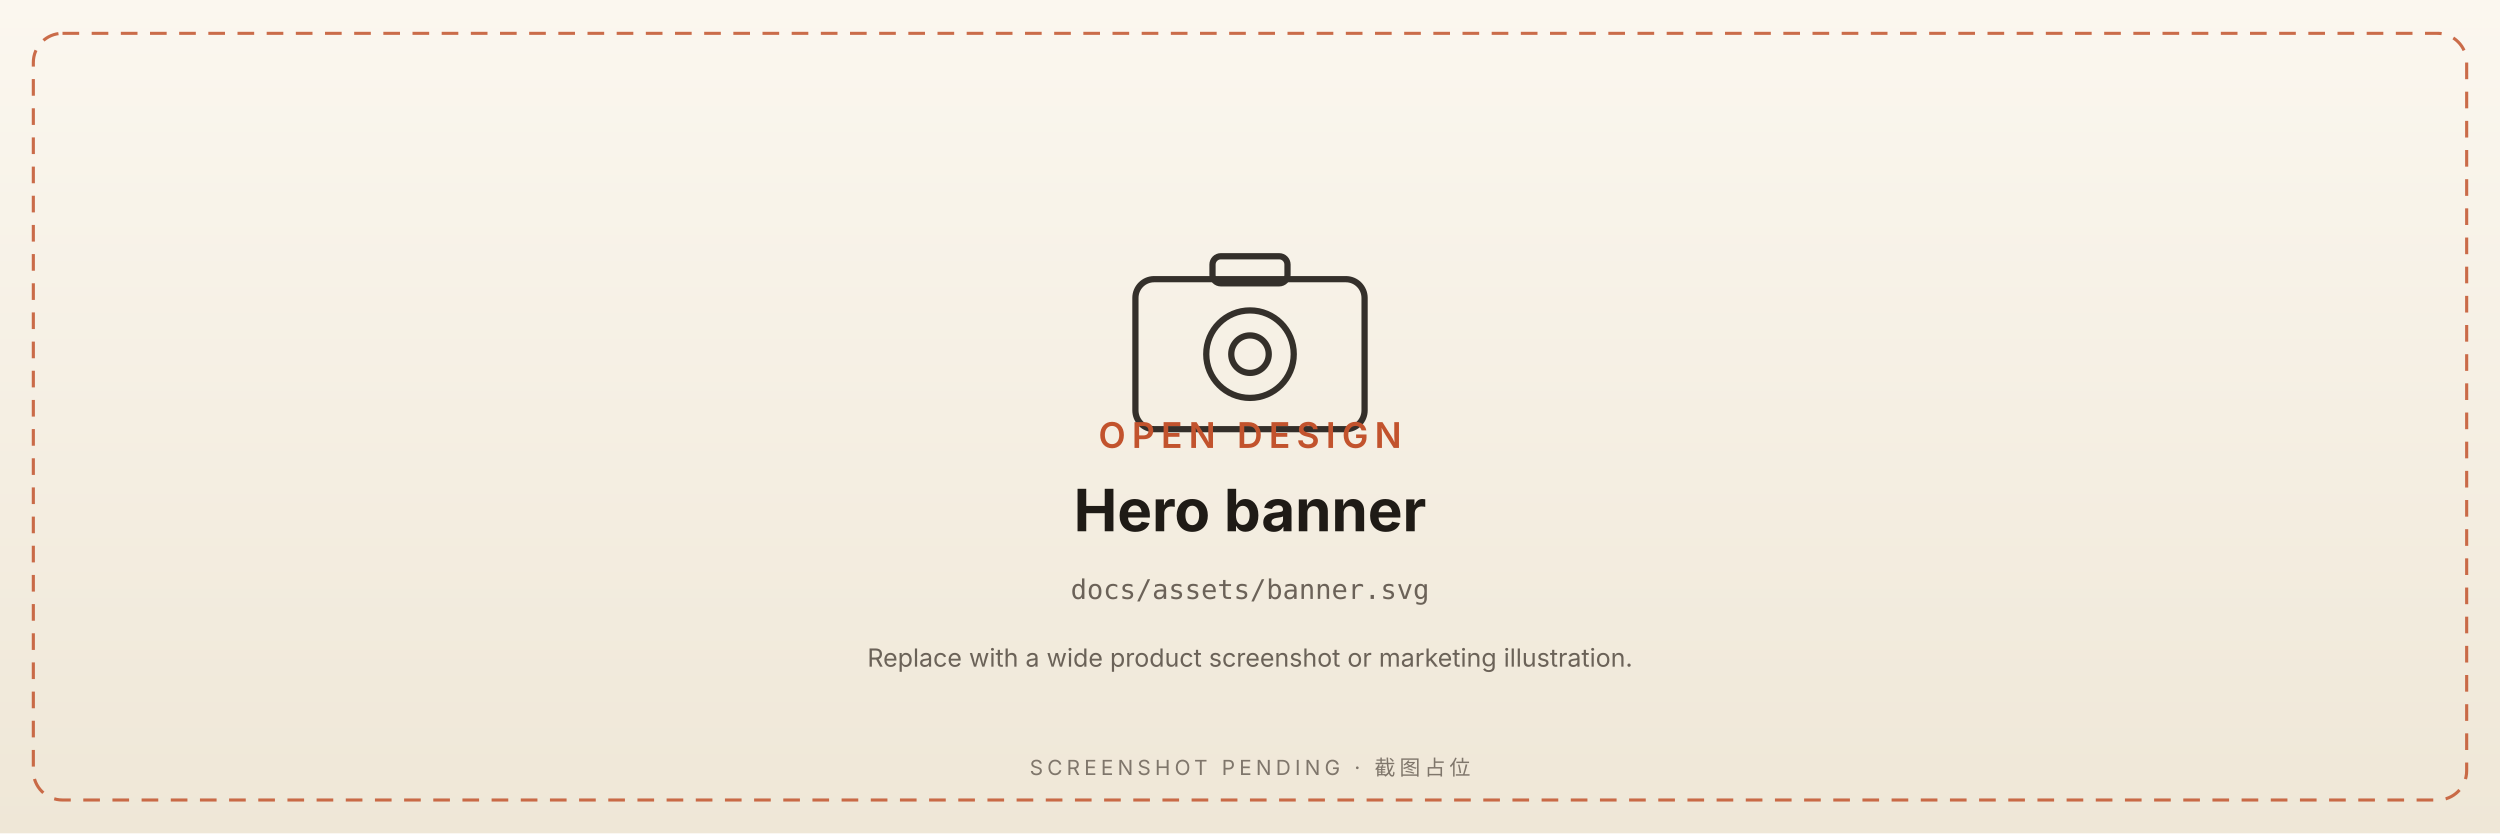
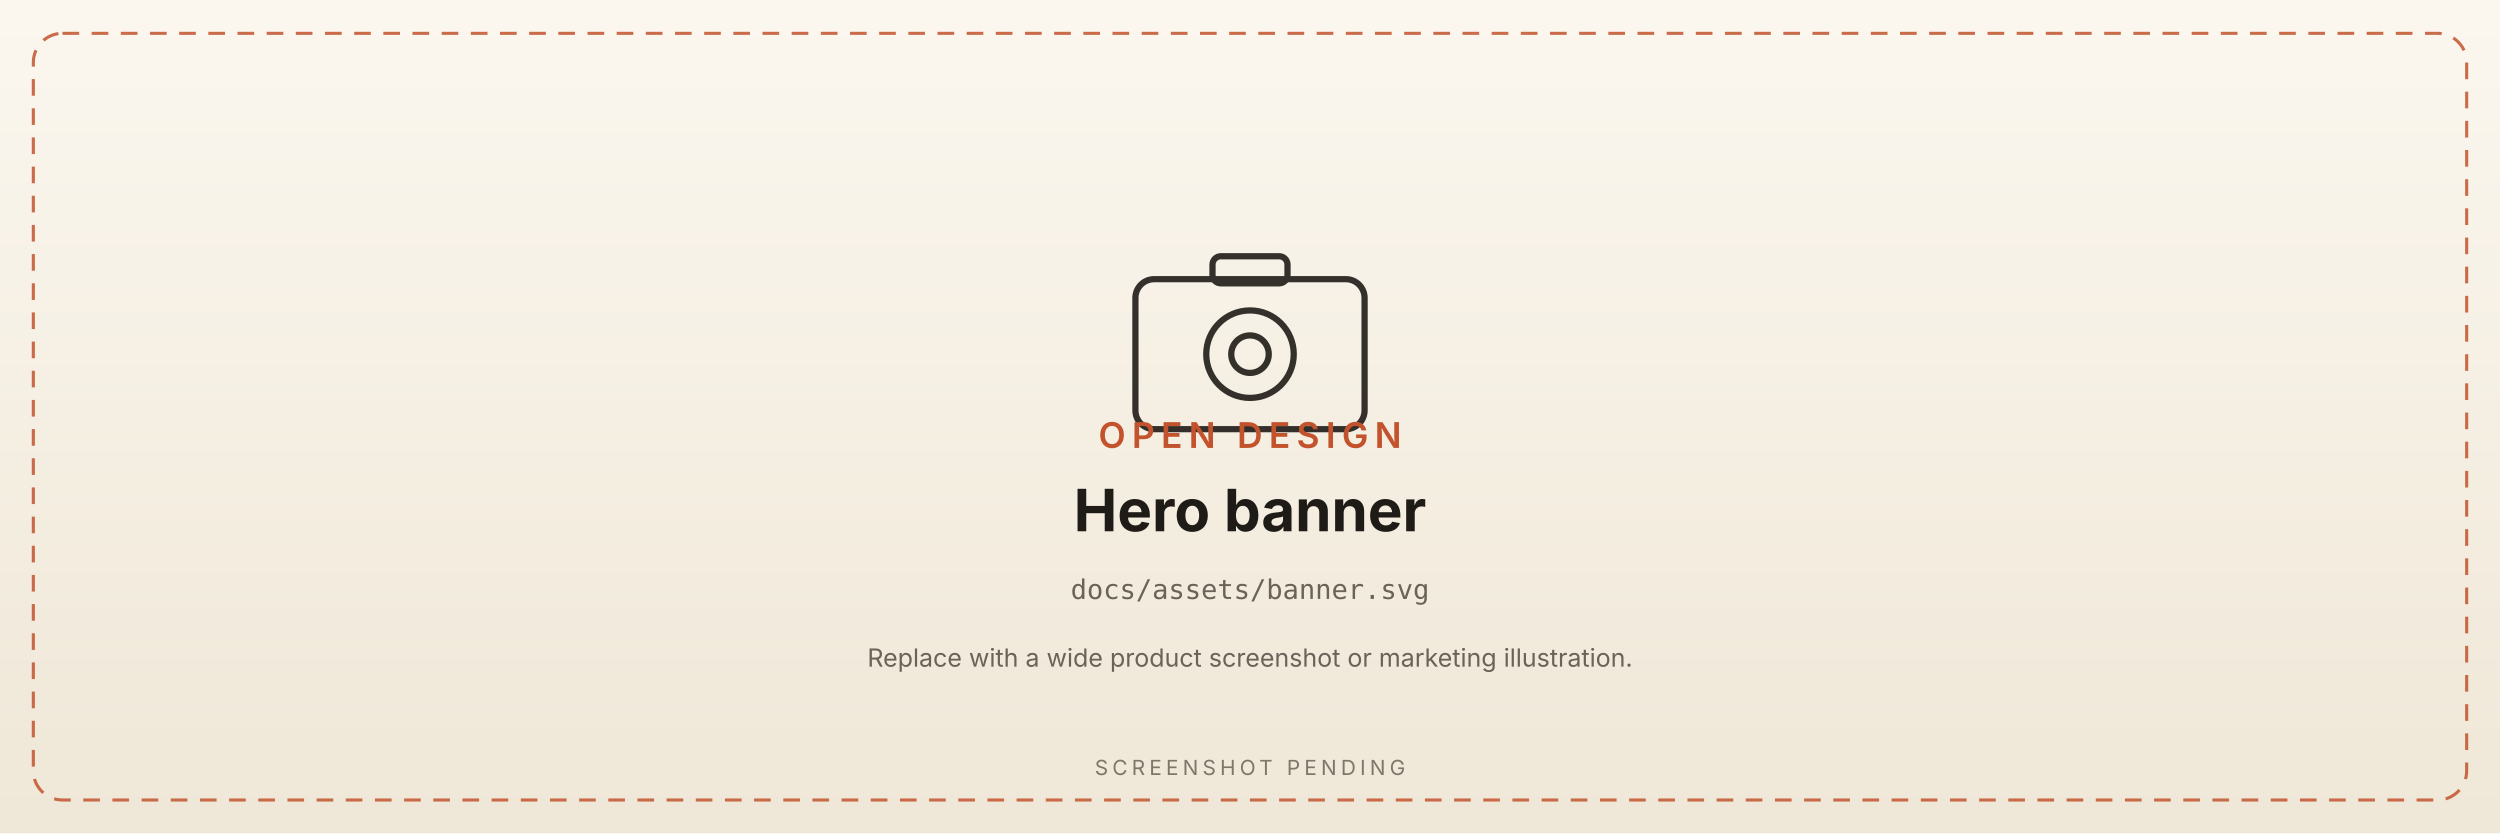
<svg xmlns="http://www.w3.org/2000/svg" viewBox="0 0 2400 800" preserveAspectRatio="xMidYMid meet" role="img" aria-label="Hero banner placeholder">
  <defs>
    <linearGradient id="bg" x1="0" y1="0" x2="0" y2="1">
      <stop offset="0%" stop-color="#FBF7EF" />
      <stop offset="100%" stop-color="#EFE7D7" />
    </linearGradient>
  </defs>
  <rect width="2400" height="800" fill="url(#bg)" />
  <rect x="32" y="32" width="2336" height="736" rx="28" ry="28" fill="none" stroke="#C2532D" stroke-width="3" stroke-dasharray="16 12" opacity="0.85" />
  <g transform="translate(1200 340)" stroke="#1F1B16" stroke-width="6" stroke-linecap="round" stroke-linejoin="round" fill="none" opacity="0.9">
    <rect x="-110" y="-72" width="220" height="144" rx="18" />
    <rect x="-36" y="-94" width="72" height="26" rx="8" />
    <circle r="42" />
    <circle r="18" />
  </g>
  <text x="1200" y="430" text-anchor="middle" font-family="ui-sans-serif, system-ui, -apple-system, 'Segoe UI', sans-serif" font-size="34" font-weight="600" letter-spacing="6" fill="#C2532D">
    OPEN DESIGN
  </text>
  <text x="1200" y="510" text-anchor="middle" font-family="ui-sans-serif, system-ui, -apple-system, 'Segoe UI', sans-serif" font-size="56" font-weight="700" fill="#1F1B16">
    Hero banner
  </text>
  <text x="1200" y="575" text-anchor="middle" font-family="ui-monospace, SFMono-Regular, Menlo, Consolas, monospace" font-size="26" fill="#6B6258">
    docs/assets/banner.svg
  </text>
  <text x="1200" y="640" text-anchor="middle" font-family="ui-sans-serif, system-ui, -apple-system, 'Segoe UI', sans-serif" font-size="24" fill="#6B6258">
    Replace with a wide product screenshot or marketing illustration.
  </text>
  <text x="1200" y="744" text-anchor="middle" font-family="ui-sans-serif, system-ui, -apple-system, 'Segoe UI', sans-serif" font-size="20" letter-spacing="4" fill="#6B6258" opacity="0.85">
-     SCREENSHOT PENDING · 截图占位
+     SCREENSHOT PENDING
  </text>
</svg>
